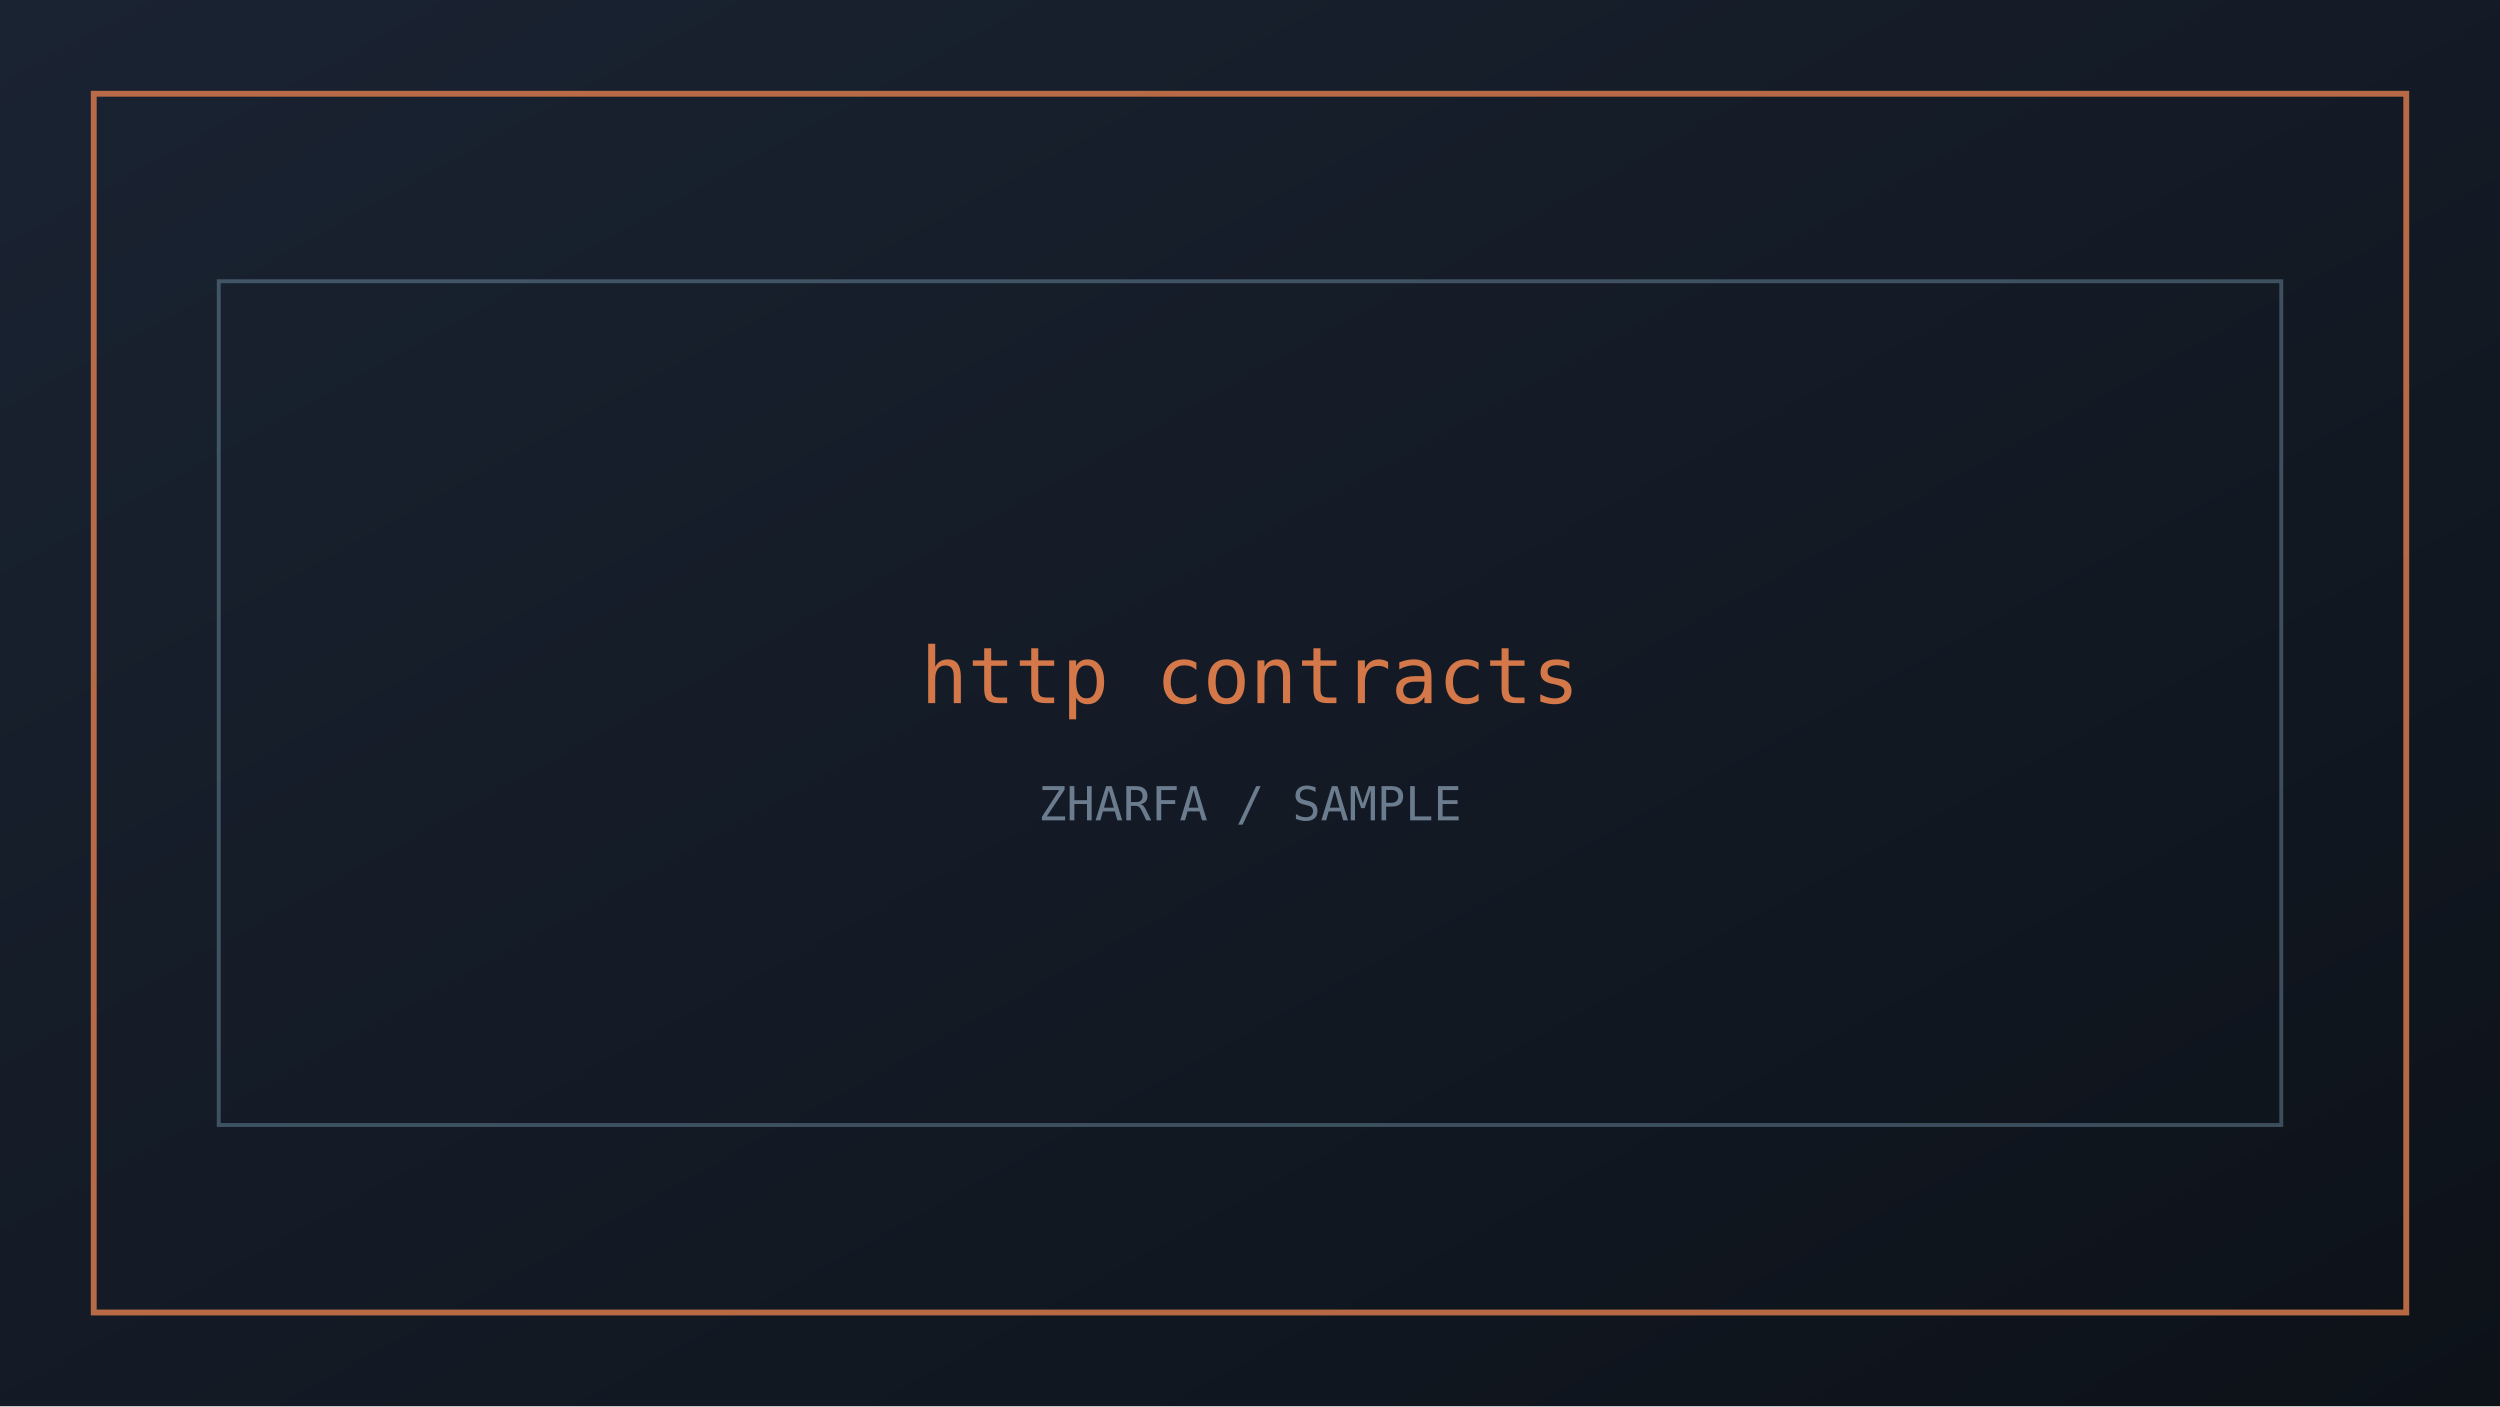
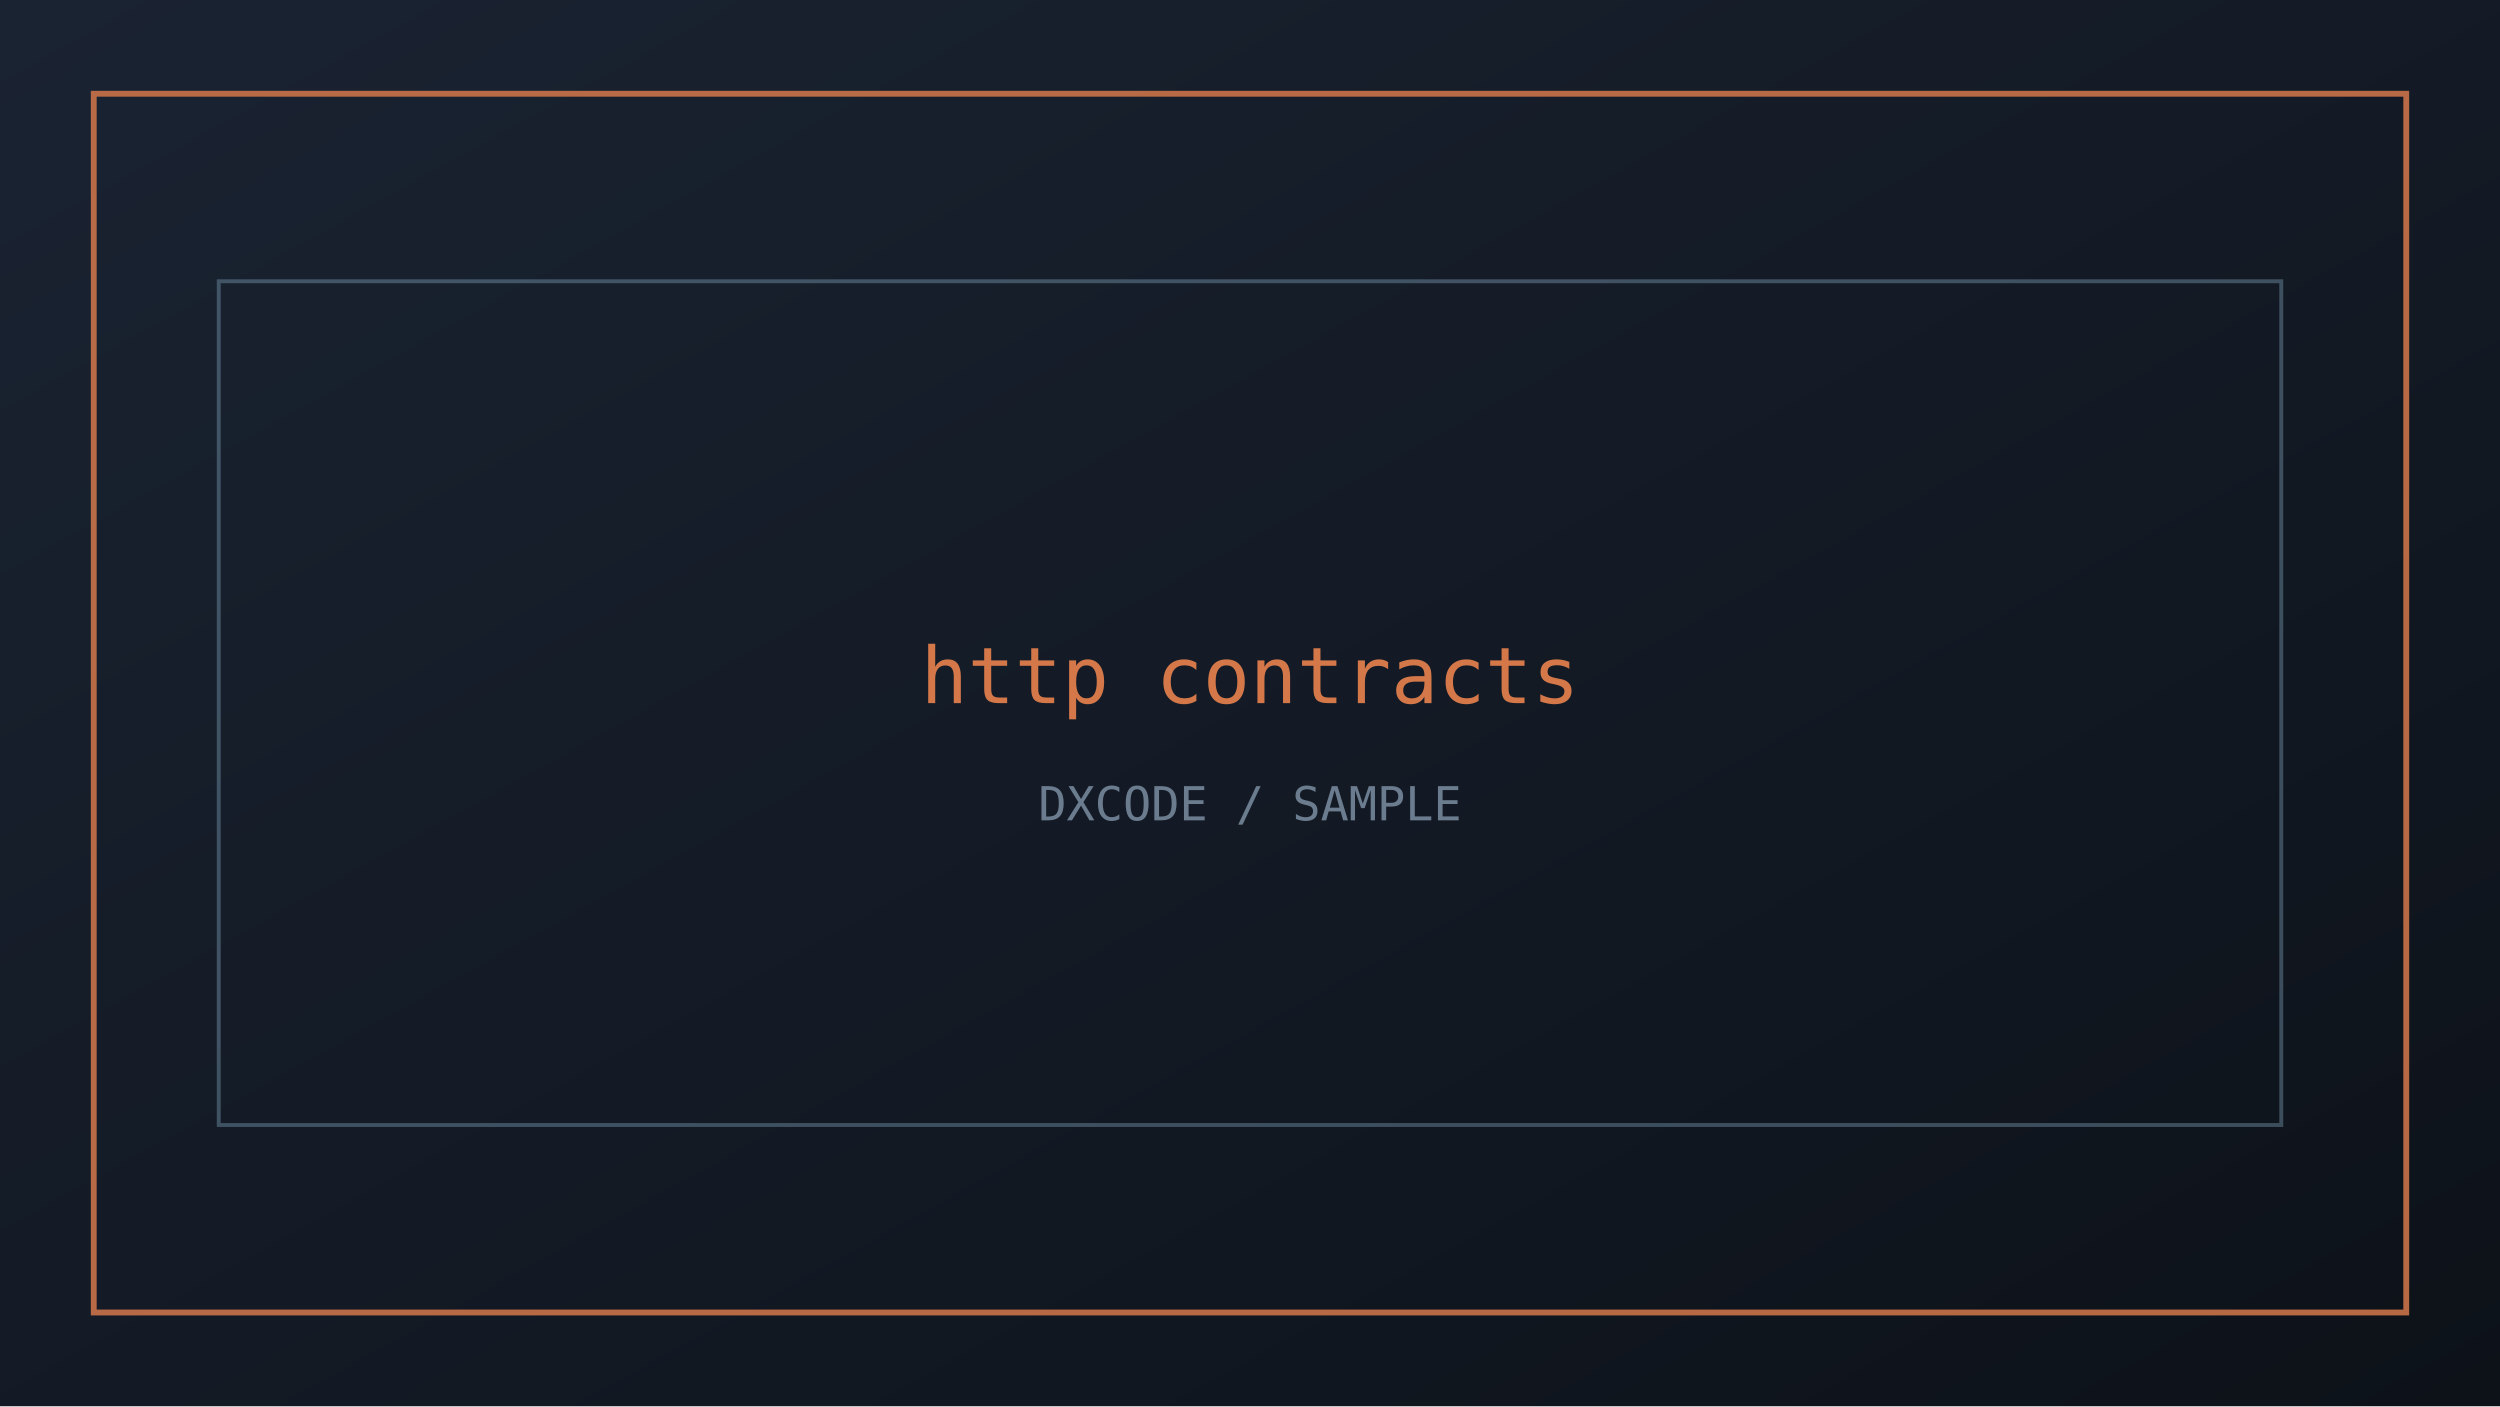
<svg xmlns="http://www.w3.org/2000/svg" width="640" height="360" viewBox="0 0 640 360" role="img" aria-label="http contracts">
  <defs>
    <linearGradient id="gcourseshttpcontractssvg" x1="0" y1="0" x2="1" y2="1">
      <stop offset="0%" stop-color="#1a2332" />
      <stop offset="100%" stop-color="#0d1219" />
    </linearGradient>
  </defs>
  <rect width="640" height="360" fill="url(#gcourseshttpcontractssvg)" />
  <rect x="24" y="24" width="592" height="312" fill="none" stroke="#d4784a" stroke-width="1.5" opacity="0.85" />
  <rect x="56" y="72" width="528" height="216" fill="none" stroke="#8eb6d1" stroke-width="1" opacity="0.35" />
  <text x="320" y="180" text-anchor="middle" fill="#d4784a" font-family="ui-monospace, monospace" font-size="20">http contracts</text>
-   <text x="320" y="210" text-anchor="middle" fill="#6b7c8f" font-family="ui-monospace, monospace" font-size="12">ZHARFA / SAMPLE</text>
+   <text x="320" y="210" text-anchor="middle" fill="#6b7c8f" font-family="ui-monospace, monospace" font-size="12">DXCODE / SAMPLE</text>
</svg>
